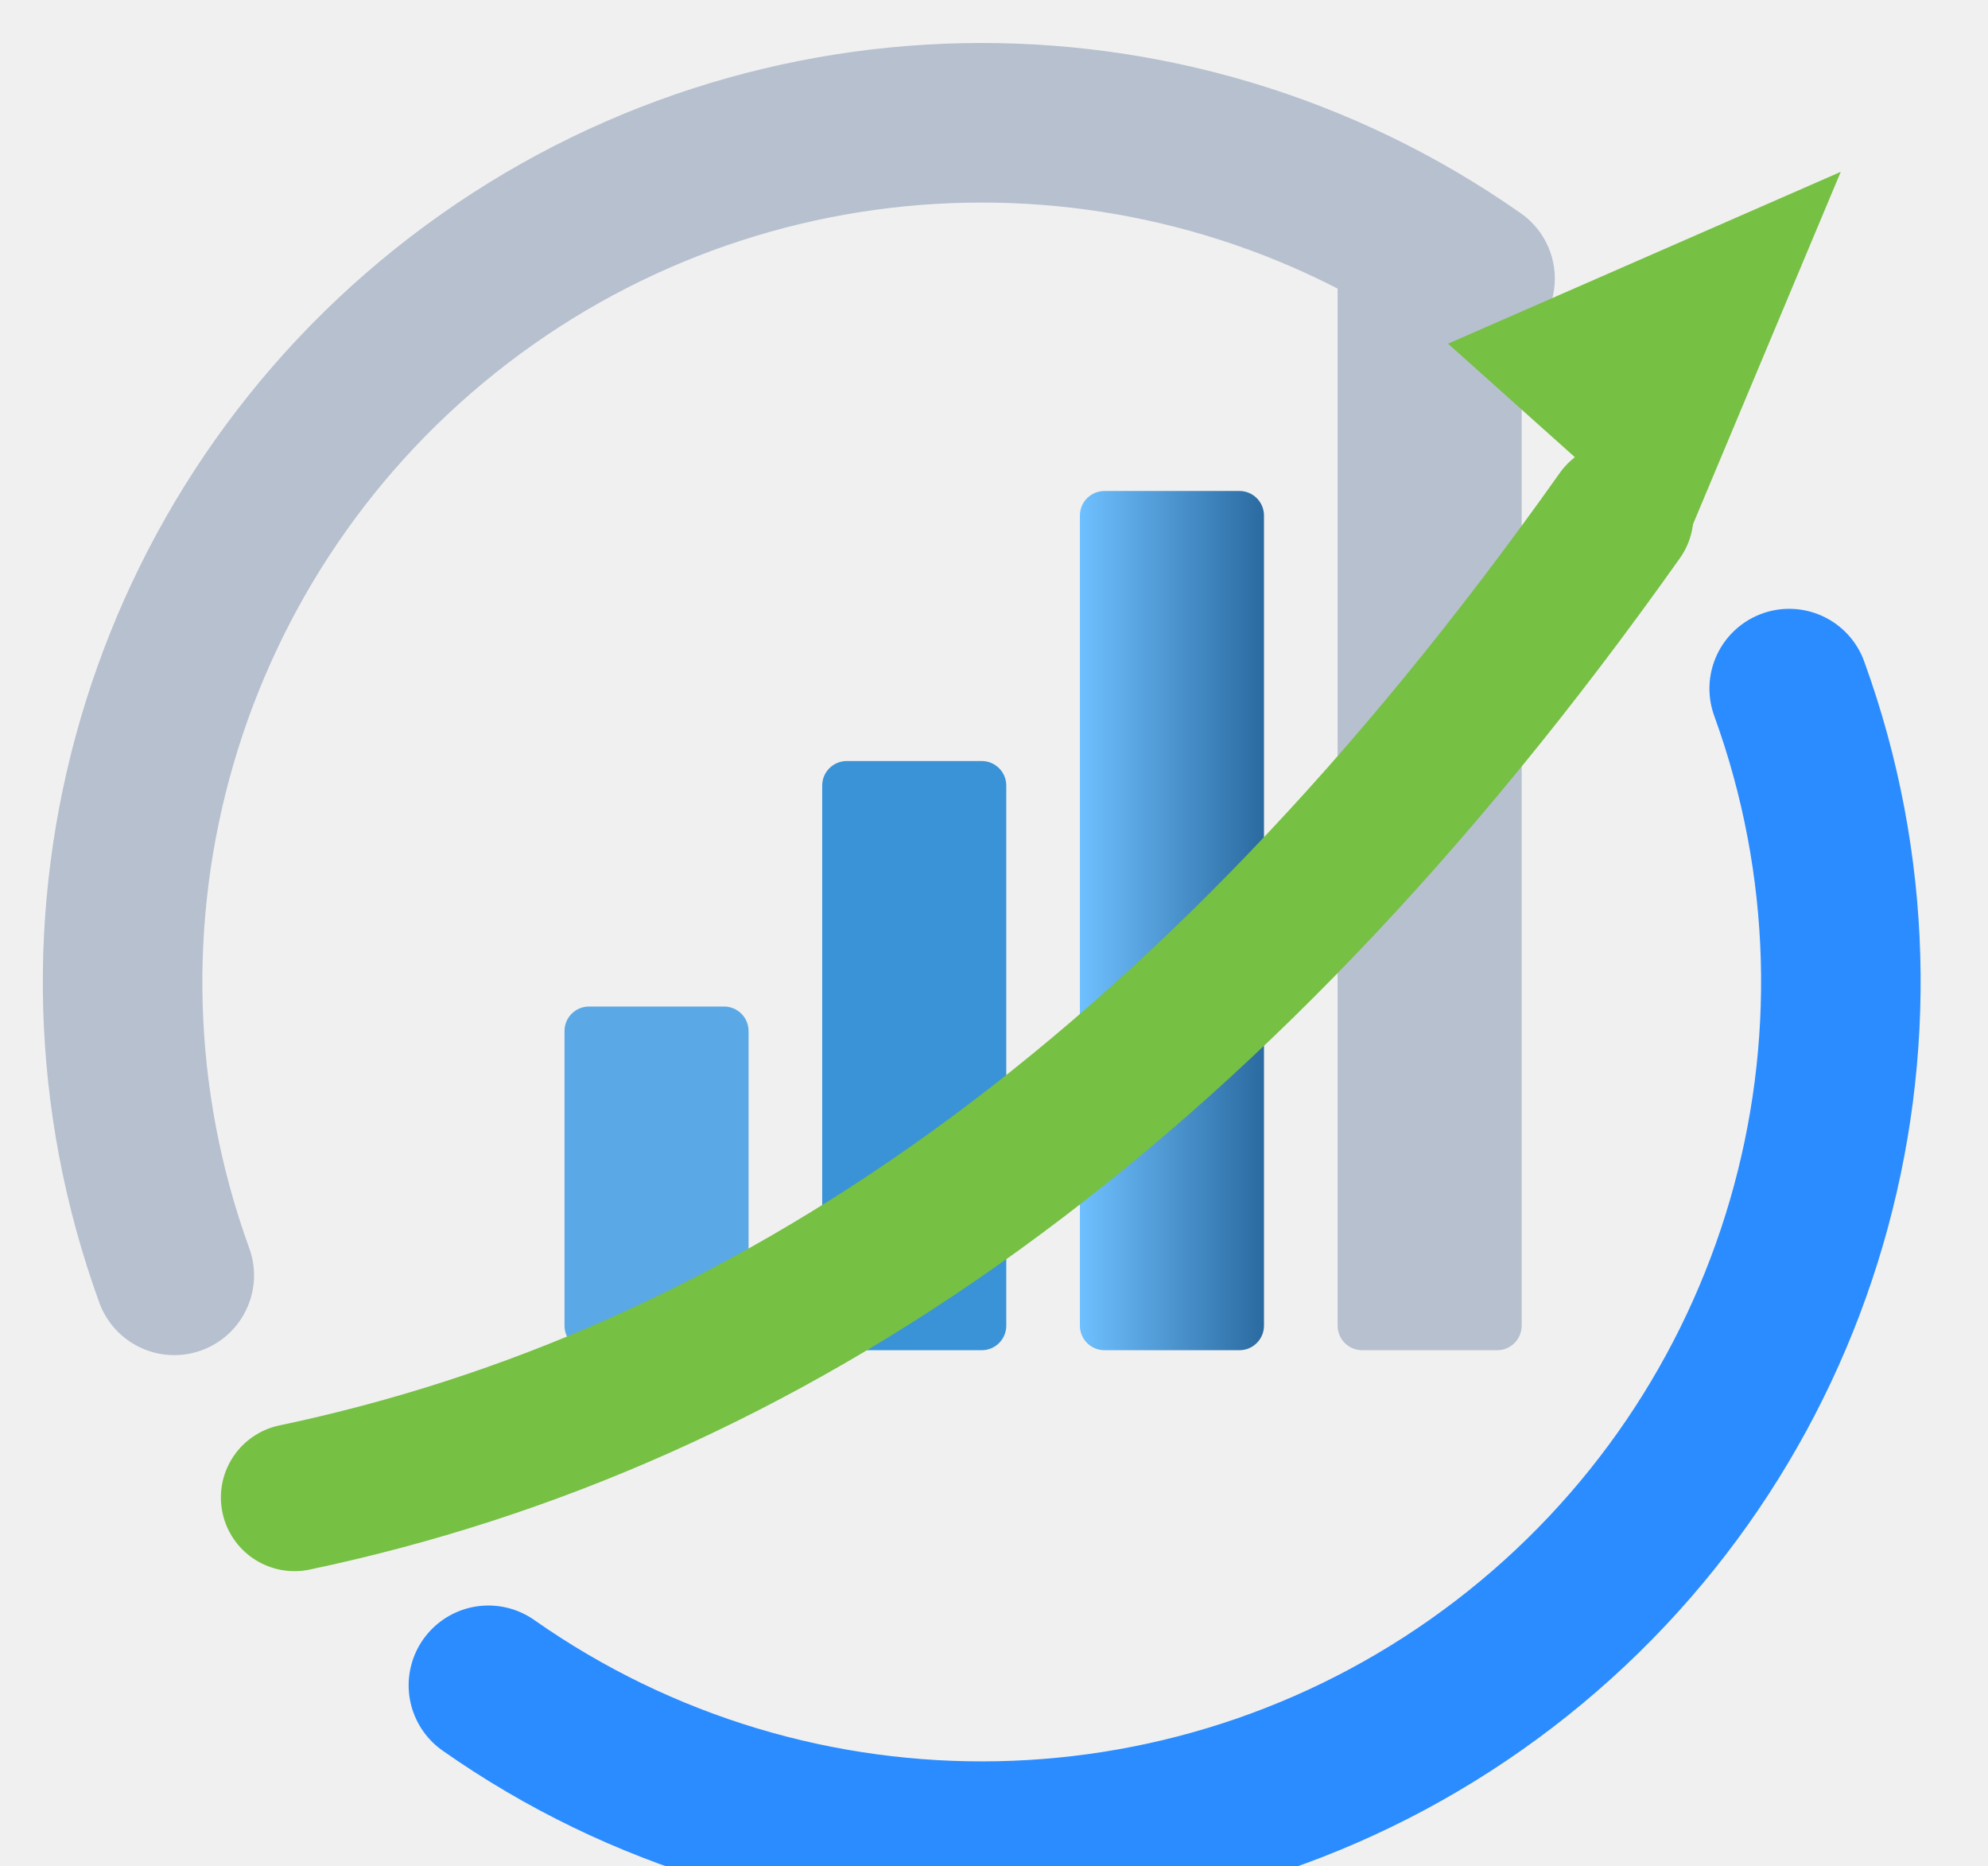
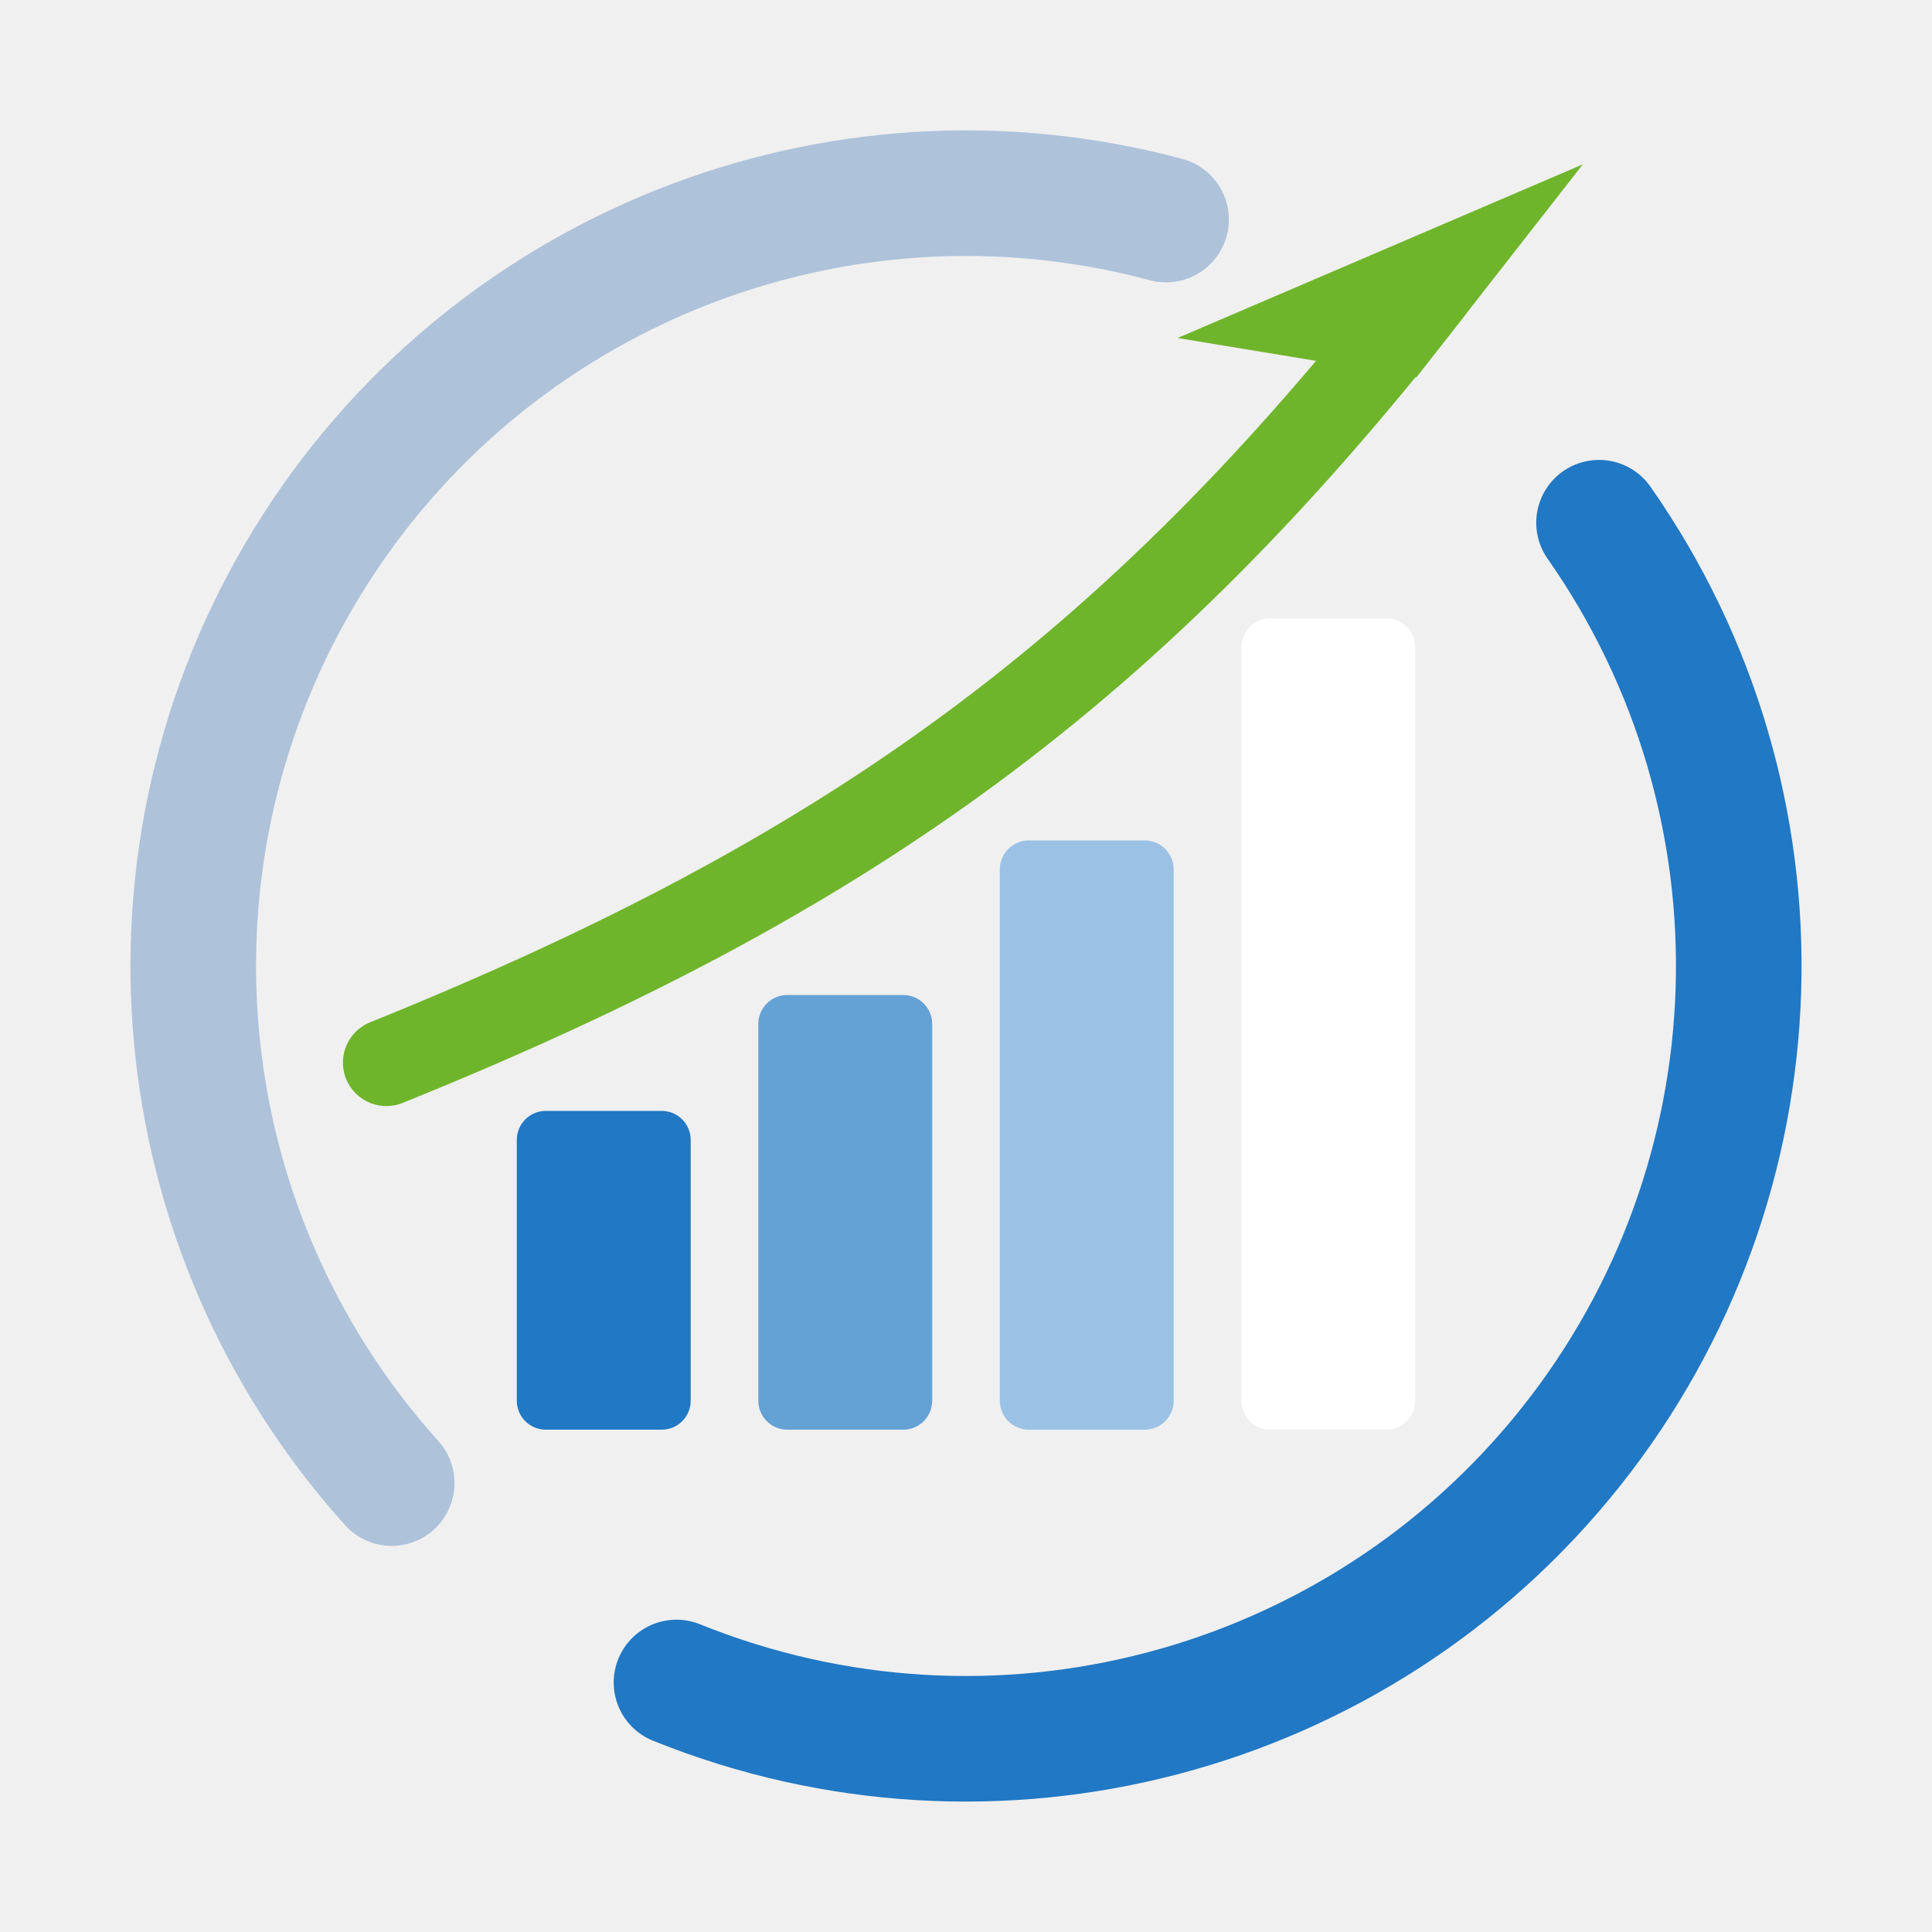
- <svg xmlns="http://www.w3.org/2000/svg" viewBox="10 10 162 152" role="img" aria-label="Aligned KPIs symbol">
-   <defs>
-     <linearGradient id="sym-d-bars" x1="0" y1="0" x2="1" y2="0">
-       <stop offset="0" stop-color="#6fc0ff" />
-       <stop offset="1" stop-color="#2a6aa0" />
-     </linearGradient>
-   </defs>
-   <path d="M 130.2 32.7 A 70 70 0 0 0 24.2 113.9" fill="none" stroke="#b7c0cf" stroke-width="13" stroke-linecap="round" />
-   <path d="M 49.8 147.3 A 70 70 0 0 0 155.8 66.1" fill="none" stroke="#2a8cff" stroke-width="13" stroke-linecap="round" />
-   <rect x="56" y="92" width="15" height="28" rx="2" fill="#5aa9e6" />
-   <rect x="77" y="72" width="15" height="48" rx="2" fill="#3a93d6" />
-   <rect x="98" y="50" width="15" height="70" rx="2" fill="url(#sym-d-bars)" />
-   <rect x="119" y="30" width="15" height="90" rx="2" fill="#b7c0cf" />
-   <path d="M 34 132 C 72 124 108 100 142 52" fill="none" stroke="#76c043" stroke-width="12" stroke-linecap="round" />
-   <path d="M 160 24 L 128 38 L 147 55 Z" fill="#76c043" />
+ <svg xmlns="http://www.w3.org/2000/svg" viewBox="0 0 200 200" role="img" aria-labelledby="akMarkDarkTitle">
+   <g id="ak-flywheel" fill="none" stroke-width="13" stroke-linecap="round">
+     <path id="ak-flywheel-navy" d="M 40.55 153.53 A 80 80 0 0 1 120.71 22.73" stroke="#AEC2DA" />
+     <path id="ak-flywheel-blue" d="M 165.53 54.11 A 80 80 0 0 1 70.03 174.17" stroke="#2178C4" />
+   </g>
+   <g id="ak-pillars">
+     <rect class="ak-pillar" data-pillar="visibility" x="53.5" y="115" width="18" height="33" rx="3" fill="#2178C4" />
+     <rect class="ak-pillar" data-pillar="intelligence" x="78.5" y="103" width="18" height="45" rx="3" fill="#64A1D5" />
+     <rect class="ak-pillar" data-pillar="alignment" x="103.5" y="87" width="18" height="61" rx="3" fill="#9BC2E4" />
+     <rect class="ak-pillar" data-pillar="better-results" x="128.5" y="64" width="18" height="84" rx="3" fill="#FFFFFF" />
+   </g>
+   <g id="ak-trend" fill="#6FB52C">
+     <path id="ak-trend-line" d="M 40 110 C 88.21 90.52, 117.22 69.4, 148 30" fill="none" stroke="#6FB52C" stroke-width="9" stroke-linecap="round" />
+     <path id="ak-trend-plane" d="M 163.86 17.01 L 121.9 34.99 L 146.62 39.07 Z" />
+   </g>
</svg>
